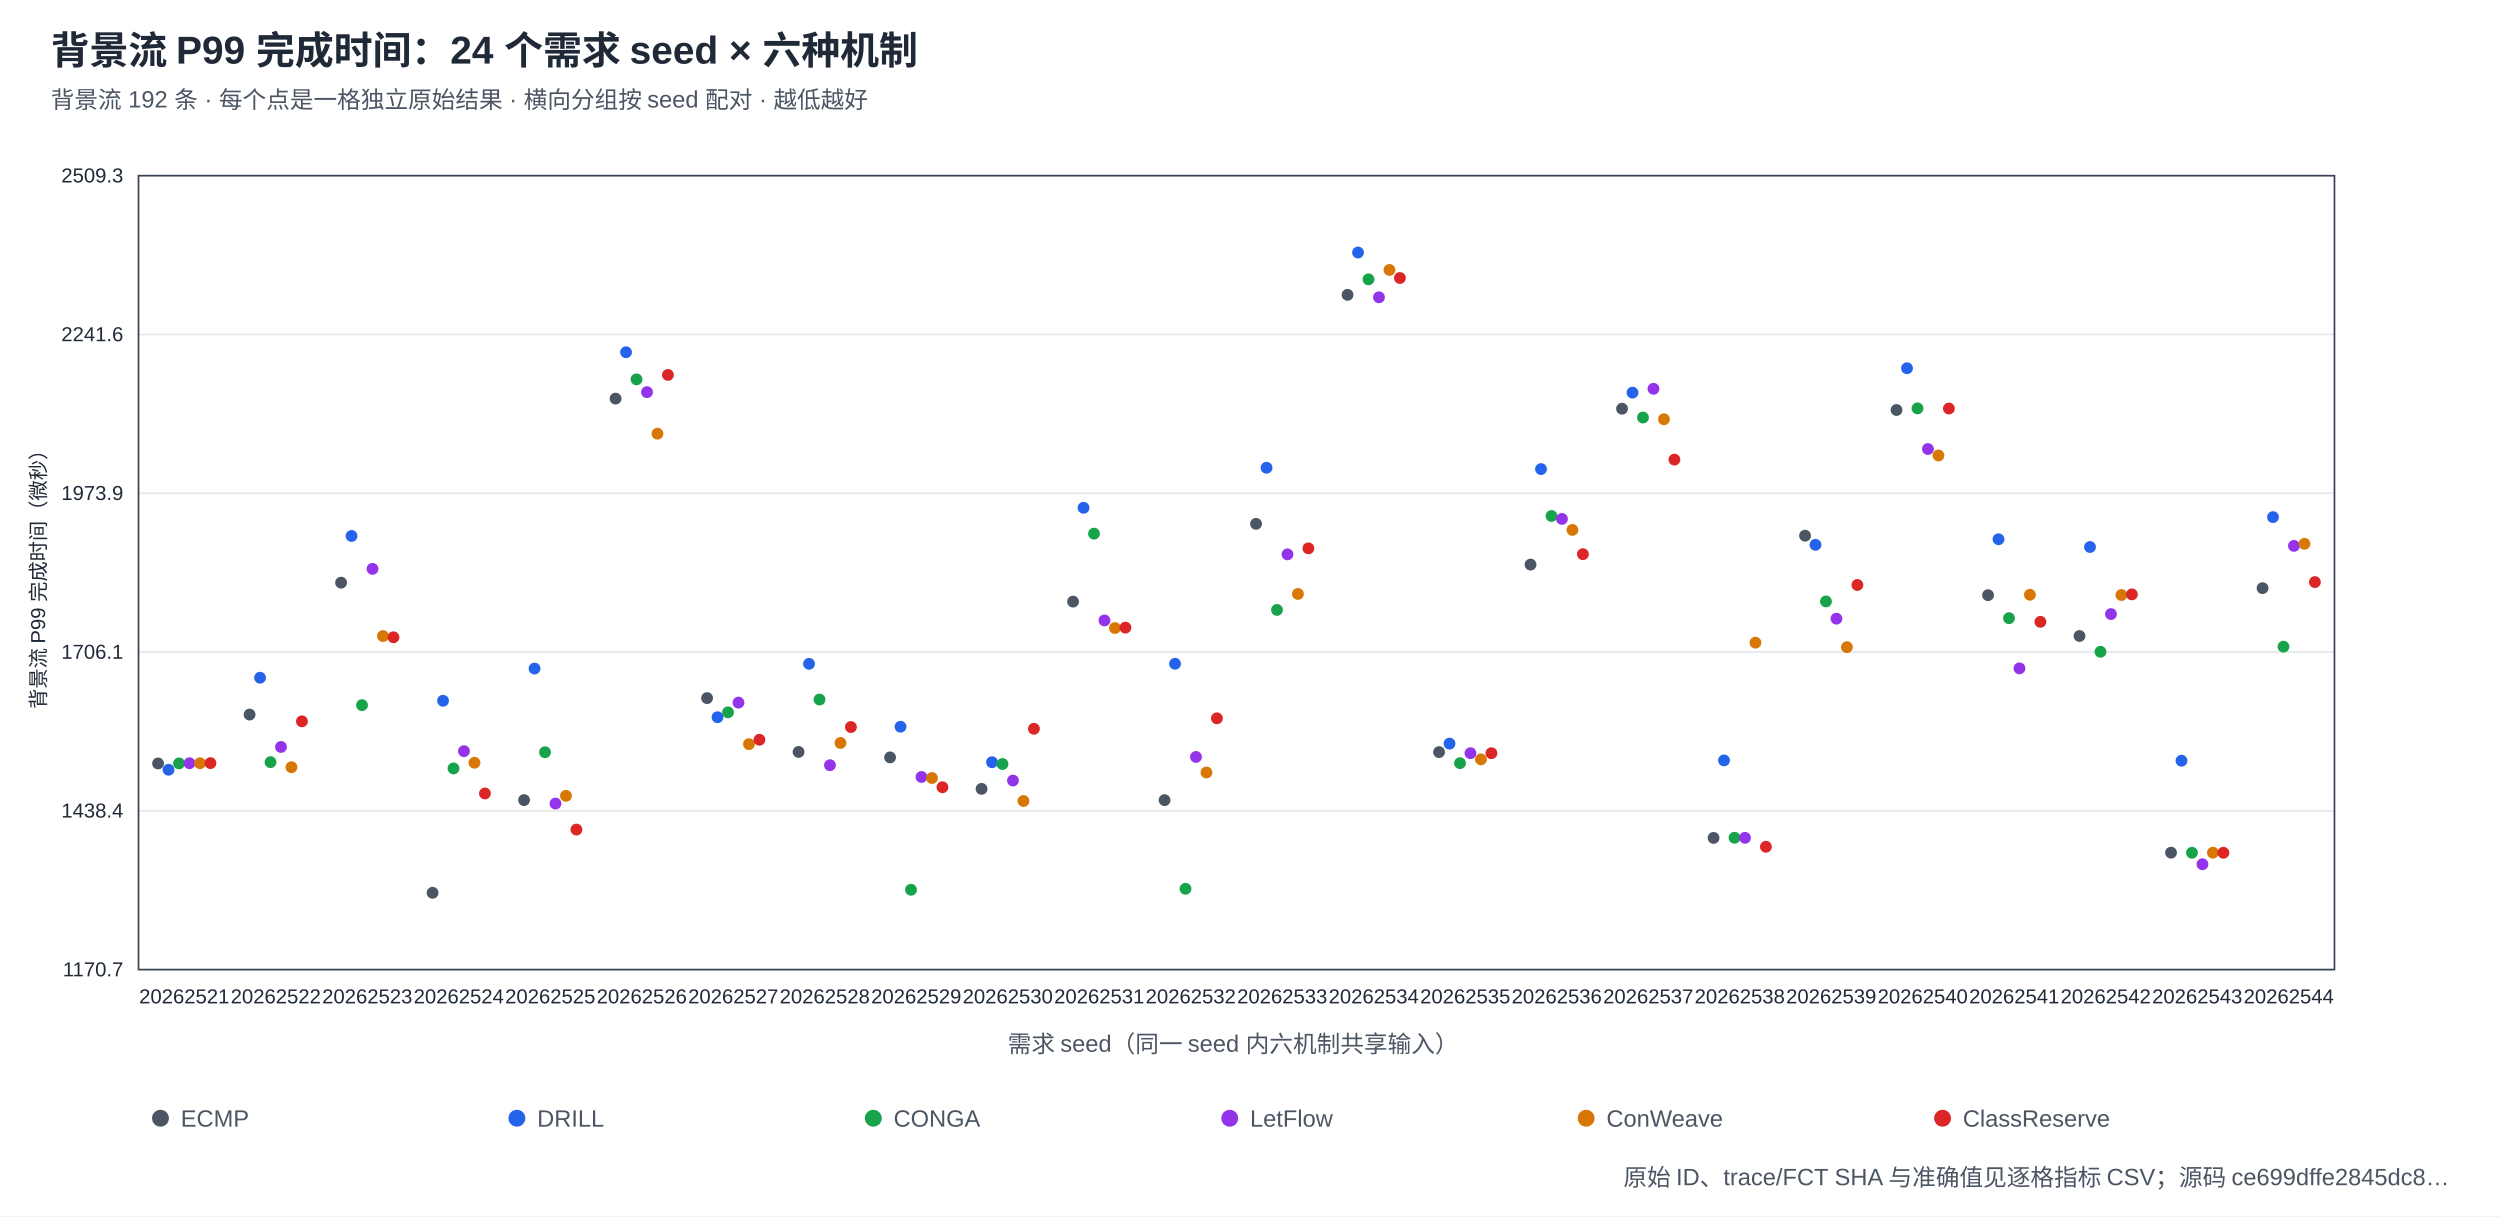
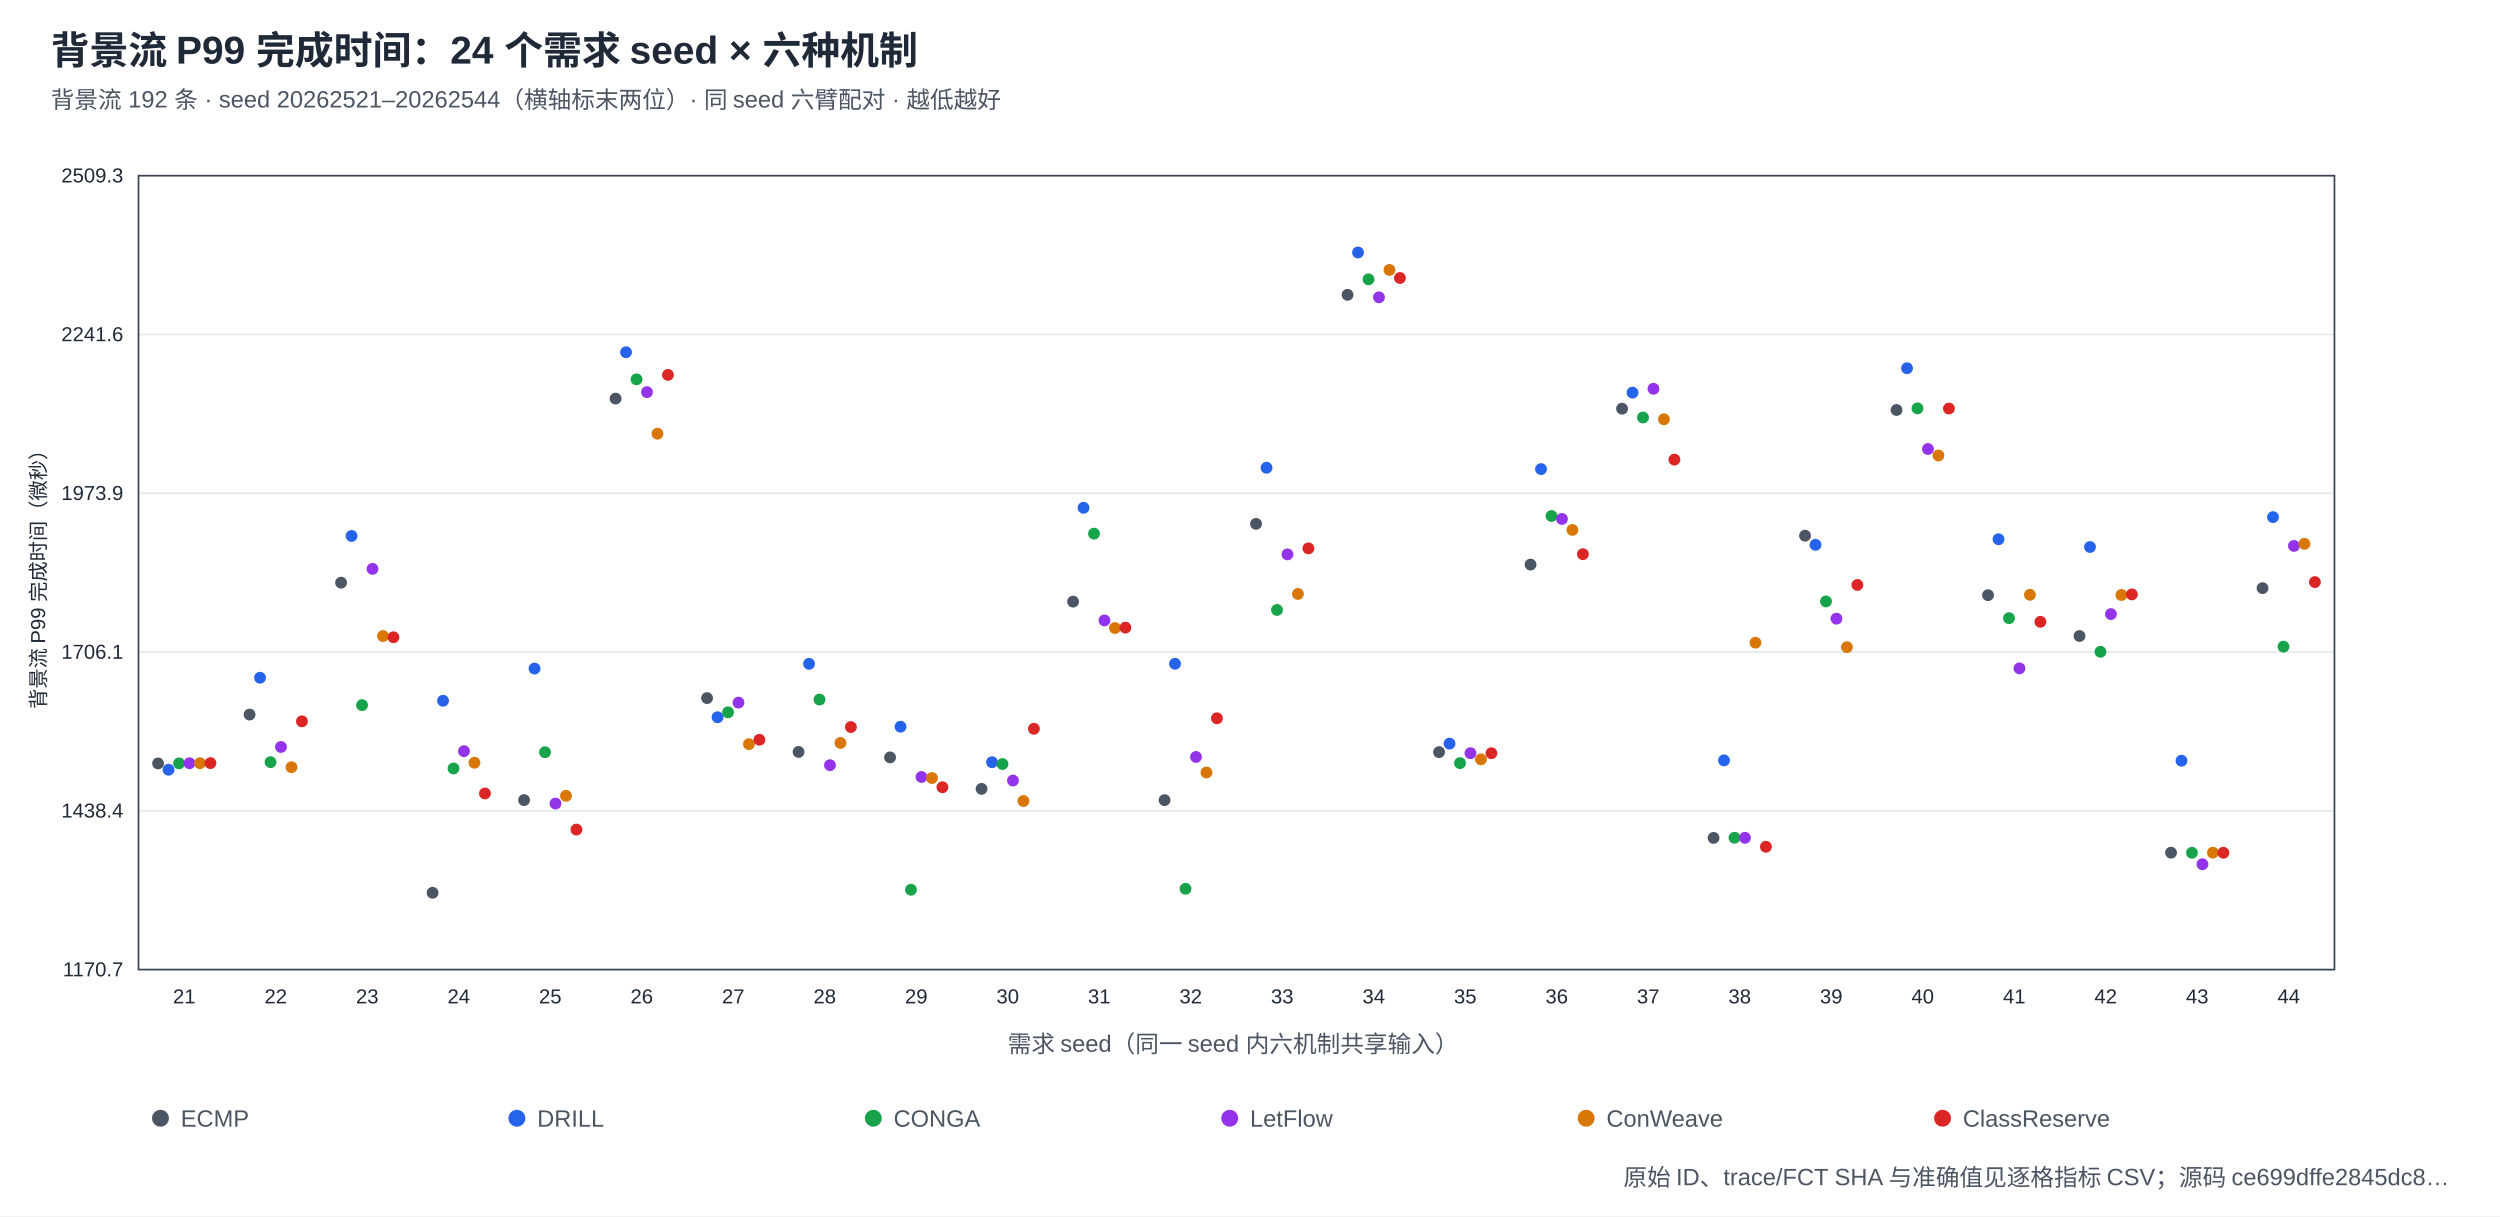
<svg xmlns="http://www.w3.org/2000/svg" width="1480" height="720" viewBox="0 0 1480 720">
  <rect width="100%" height="100%" fill="white" />
  <style>text{font-family:Arial,"Microsoft YaHei","Noto Sans CJK SC",sans-serif;fill:#1f2937}.title{font-size:23px;font-weight:700}.sub{font-size:14px;fill:#4b5563}.axis{font-size:12px}.grid{stroke:#e5e7eb;stroke-width:1}</style>
  <text class="title" x="30" y="38">背景流 P99 完成时间：24 个需求 seed × 六种机制</text>
-   <text class="sub" x="30" y="64">背景流 192 条 · 每个点是一格独立原始结果 · 横向分组按 seed 配对 · 越低越好</text>
+   <text class="sub" x="30" y="64">背景流 192 条 · seed 20262521–20262544（横轴标末两位）· 同 seed 六臂配对 · 越低越好</text>
  <line class="grid" x1="82" y1="574.00" x2="1382" y2="574.00" />
  <text class="axis" text-anchor="end" x="73" y="578.00">1170.7</text>
  <line class="grid" x1="82" y1="480.00" x2="1382" y2="480.00" />
  <text class="axis" text-anchor="end" x="73" y="484.00">1438.4</text>
  <line class="grid" x1="82" y1="386.00" x2="1382" y2="386.00" />
  <text class="axis" text-anchor="end" x="73" y="390.00">1706.1</text>
  <line class="grid" x1="82" y1="292.00" x2="1382" y2="292.00" />
  <text class="axis" text-anchor="end" x="73" y="296.00">1973.9</text>
  <line class="grid" x1="82" y1="198.00" x2="1382" y2="198.00" />
  <text class="axis" text-anchor="end" x="73" y="202.00">2241.6</text>
  <line class="grid" x1="82" y1="104.00" x2="1382" y2="104.00" />
  <text class="axis" text-anchor="end" x="73" y="108.00">2509.3</text>
-   <text class="axis" text-anchor="middle" x="109.08" y="594">20262521</text>
+   <text class="axis" text-anchor="middle" x="109.08" y="594">21</text>
  <circle cx="93.58" cy="451.96" r="3.5" fill="#4b5563" />
  <circle cx="99.78" cy="455.70" r="3.5" fill="#2563eb" />
  <circle cx="105.98" cy="451.93" r="3.5" fill="#16a34a" />
  <circle cx="112.18" cy="451.85" r="3.5" fill="#9333ea" />
  <circle cx="118.38" cy="451.84" r="3.5" fill="#d97706" />
  <circle cx="124.58" cy="451.76" r="3.5" fill="#dc2626" />
-   <text class="axis" text-anchor="middle" x="163.25" y="594">20262522</text>
+   <text class="axis" text-anchor="middle" x="163.25" y="594">22</text>
  <circle cx="147.75" cy="423.03" r="3.5" fill="#4b5563" />
  <circle cx="153.95" cy="401.22" r="3.5" fill="#2563eb" />
  <circle cx="160.15" cy="451.20" r="3.5" fill="#16a34a" />
  <circle cx="166.35" cy="442.20" r="3.5" fill="#9333ea" />
  <circle cx="172.55" cy="454.19" r="3.5" fill="#d97706" />
  <circle cx="178.75" cy="427.03" r="3.5" fill="#dc2626" />
-   <text class="axis" text-anchor="middle" x="217.42" y="594">20262523</text>
+   <text class="axis" text-anchor="middle" x="217.42" y="594">23</text>
  <circle cx="201.92" cy="344.94" r="3.5" fill="#4b5563" />
  <circle cx="208.12" cy="317.29" r="3.5" fill="#2563eb" />
  <circle cx="214.32" cy="417.44" r="3.5" fill="#16a34a" />
  <circle cx="220.52" cy="336.77" r="3.5" fill="#9333ea" />
  <circle cx="226.72" cy="376.55" r="3.5" fill="#d97706" />
  <circle cx="232.92" cy="377.26" r="3.5" fill="#dc2626" />
-   <text class="axis" text-anchor="middle" x="271.58" y="594">20262524</text>
+   <text class="axis" text-anchor="middle" x="271.58" y="594">24</text>
  <circle cx="256.08" cy="528.52" r="3.5" fill="#4b5563" />
  <circle cx="262.28" cy="414.86" r="3.5" fill="#2563eb" />
  <circle cx="268.48" cy="454.92" r="3.5" fill="#16a34a" />
  <circle cx="274.68" cy="444.69" r="3.5" fill="#9333ea" />
  <circle cx="280.88" cy="451.53" r="3.5" fill="#d97706" />
  <circle cx="287.08" cy="469.73" r="3.5" fill="#dc2626" />
-   <text class="axis" text-anchor="middle" x="325.75" y="594">20262525</text>
+   <text class="axis" text-anchor="middle" x="325.75" y="594">25</text>
  <circle cx="310.25" cy="473.66" r="3.5" fill="#4b5563" />
  <circle cx="316.45" cy="395.79" r="3.5" fill="#2563eb" />
  <circle cx="322.65" cy="445.32" r="3.5" fill="#16a34a" />
  <circle cx="328.85" cy="475.70" r="3.5" fill="#9333ea" />
  <circle cx="335.05" cy="471.13" r="3.5" fill="#d97706" />
  <circle cx="341.25" cy="491.11" r="3.5" fill="#dc2626" />
-   <text class="axis" text-anchor="middle" x="379.92" y="594">20262526</text>
+   <text class="axis" text-anchor="middle" x="379.92" y="594">26</text>
  <circle cx="364.42" cy="235.97" r="3.5" fill="#4b5563" />
  <circle cx="370.62" cy="208.52" r="3.5" fill="#2563eb" />
  <circle cx="376.82" cy="224.58" r="3.5" fill="#16a34a" />
  <circle cx="383.02" cy="232.15" r="3.5" fill="#9333ea" />
  <circle cx="389.22" cy="256.73" r="3.5" fill="#d97706" />
  <circle cx="395.42" cy="221.95" r="3.5" fill="#dc2626" />
-   <text class="axis" text-anchor="middle" x="434.08" y="594">20262527</text>
+   <text class="axis" text-anchor="middle" x="434.08" y="594">27</text>
  <circle cx="418.58" cy="413.27" r="3.5" fill="#4b5563" />
  <circle cx="424.78" cy="424.61" r="3.5" fill="#2563eb" />
  <circle cx="430.98" cy="421.70" r="3.5" fill="#16a34a" />
  <circle cx="437.18" cy="415.94" r="3.5" fill="#9333ea" />
  <circle cx="443.38" cy="440.53" r="3.5" fill="#d97706" />
  <circle cx="449.58" cy="437.93" r="3.5" fill="#dc2626" />
-   <text class="axis" text-anchor="middle" x="488.25" y="594">20262528</text>
+   <text class="axis" text-anchor="middle" x="488.25" y="594">28</text>
  <circle cx="472.75" cy="445.15" r="3.5" fill="#4b5563" />
  <circle cx="478.95" cy="392.98" r="3.5" fill="#2563eb" />
  <circle cx="485.15" cy="414.13" r="3.5" fill="#16a34a" />
  <circle cx="491.35" cy="452.99" r="3.5" fill="#9333ea" />
  <circle cx="497.55" cy="439.81" r="3.5" fill="#d97706" />
  <circle cx="503.75" cy="430.41" r="3.5" fill="#dc2626" />
-   <text class="axis" text-anchor="middle" x="542.42" y="594">20262529</text>
+   <text class="axis" text-anchor="middle" x="542.42" y="594">29</text>
  <circle cx="526.92" cy="448.38" r="3.5" fill="#4b5563" />
  <circle cx="533.12" cy="430.22" r="3.5" fill="#2563eb" />
  <circle cx="539.32" cy="526.74" r="3.5" fill="#16a34a" />
  <circle cx="545.52" cy="459.97" r="3.5" fill="#9333ea" />
  <circle cx="551.72" cy="460.59" r="3.5" fill="#d97706" />
  <circle cx="557.92" cy="466.05" r="3.5" fill="#dc2626" />
-   <text class="axis" text-anchor="middle" x="596.58" y="594">20262530</text>
+   <text class="axis" text-anchor="middle" x="596.58" y="594">30</text>
  <circle cx="581.08" cy="467.01" r="3.5" fill="#4b5563" />
  <circle cx="587.28" cy="451.24" r="3.5" fill="#2563eb" />
  <circle cx="593.48" cy="452.30" r="3.5" fill="#16a34a" />
  <circle cx="599.68" cy="462.08" r="3.5" fill="#9333ea" />
  <circle cx="605.88" cy="474.19" r="3.5" fill="#d97706" />
  <circle cx="612.08" cy="431.44" r="3.5" fill="#dc2626" />
-   <text class="axis" text-anchor="middle" x="650.75" y="594">20262531</text>
+   <text class="axis" text-anchor="middle" x="650.75" y="594">31</text>
  <circle cx="635.25" cy="356.16" r="3.5" fill="#4b5563" />
  <circle cx="641.45" cy="300.61" r="3.5" fill="#2563eb" />
  <circle cx="647.65" cy="315.92" r="3.5" fill="#16a34a" />
  <circle cx="653.85" cy="367.30" r="3.5" fill="#9333ea" />
  <circle cx="660.05" cy="371.80" r="3.5" fill="#d97706" />
  <circle cx="666.25" cy="371.55" r="3.5" fill="#dc2626" />
-   <text class="axis" text-anchor="middle" x="704.92" y="594">20262532</text>
+   <text class="axis" text-anchor="middle" x="704.92" y="594">32</text>
  <circle cx="689.42" cy="473.69" r="3.5" fill="#4b5563" />
  <circle cx="695.62" cy="392.94" r="3.5" fill="#2563eb" />
  <circle cx="701.82" cy="526.16" r="3.5" fill="#16a34a" />
  <circle cx="708.02" cy="448.11" r="3.5" fill="#9333ea" />
  <circle cx="714.22" cy="457.32" r="3.5" fill="#d97706" />
  <circle cx="720.42" cy="425.24" r="3.5" fill="#dc2626" />
-   <text class="axis" text-anchor="middle" x="759.08" y="594">20262533</text>
+   <text class="axis" text-anchor="middle" x="759.08" y="594">33</text>
  <circle cx="743.58" cy="310.11" r="3.5" fill="#4b5563" />
  <circle cx="749.78" cy="276.91" r="3.5" fill="#2563eb" />
  <circle cx="755.98" cy="361.08" r="3.5" fill="#16a34a" />
  <circle cx="762.18" cy="328.19" r="3.5" fill="#9333ea" />
  <circle cx="768.38" cy="351.61" r="3.5" fill="#d97706" />
  <circle cx="774.58" cy="324.63" r="3.5" fill="#dc2626" />
-   <text class="axis" text-anchor="middle" x="813.25" y="594">20262534</text>
+   <text class="axis" text-anchor="middle" x="813.25" y="594">34</text>
  <circle cx="797.75" cy="174.54" r="3.5" fill="#4b5563" />
  <circle cx="803.95" cy="149.48" r="3.5" fill="#2563eb" />
  <circle cx="810.15" cy="165.38" r="3.5" fill="#16a34a" />
  <circle cx="816.35" cy="175.99" r="3.5" fill="#9333ea" />
  <circle cx="822.55" cy="159.81" r="3.5" fill="#d97706" />
  <circle cx="828.75" cy="164.57" r="3.5" fill="#dc2626" />
-   <text class="axis" text-anchor="middle" x="867.42" y="594">20262535</text>
+   <text class="axis" text-anchor="middle" x="867.42" y="594">35</text>
  <circle cx="851.92" cy="445.25" r="3.5" fill="#4b5563" />
  <circle cx="858.12" cy="440.23" r="3.5" fill="#2563eb" />
  <circle cx="864.32" cy="451.79" r="3.5" fill="#16a34a" />
  <circle cx="870.52" cy="445.88" r="3.5" fill="#9333ea" />
  <circle cx="876.72" cy="449.54" r="3.5" fill="#d97706" />
  <circle cx="882.92" cy="445.90" r="3.5" fill="#dc2626" />
-   <text class="axis" text-anchor="middle" x="921.58" y="594">20262536</text>
+   <text class="axis" text-anchor="middle" x="921.58" y="594">36</text>
  <circle cx="906.08" cy="334.24" r="3.5" fill="#4b5563" />
  <circle cx="912.28" cy="277.70" r="3.5" fill="#2563eb" />
  <circle cx="918.48" cy="305.46" r="3.5" fill="#16a34a" />
  <circle cx="924.68" cy="307.20" r="3.5" fill="#9333ea" />
  <circle cx="930.88" cy="313.72" r="3.5" fill="#d97706" />
  <circle cx="937.08" cy="328.07" r="3.5" fill="#dc2626" />
-   <text class="axis" text-anchor="middle" x="975.75" y="594">20262537</text>
+   <text class="axis" text-anchor="middle" x="975.75" y="594">37</text>
  <circle cx="960.25" cy="241.95" r="3.5" fill="#4b5563" />
  <circle cx="966.45" cy="232.44" r="3.5" fill="#2563eb" />
  <circle cx="972.65" cy="247.17" r="3.5" fill="#16a34a" />
  <circle cx="978.85" cy="230.16" r="3.5" fill="#9333ea" />
  <circle cx="985.05" cy="248.20" r="3.5" fill="#d97706" />
  <circle cx="991.25" cy="272.10" r="3.5" fill="#dc2626" />
-   <text class="axis" text-anchor="middle" x="1029.92" y="594">20262538</text>
+   <text class="axis" text-anchor="middle" x="1029.92" y="594">38</text>
  <circle cx="1014.42" cy="496.04" r="3.5" fill="#4b5563" />
  <circle cx="1020.62" cy="450.15" r="3.5" fill="#2563eb" />
  <circle cx="1026.82" cy="495.95" r="3.5" fill="#16a34a" />
  <circle cx="1033.02" cy="495.99" r="3.5" fill="#9333ea" />
  <circle cx="1039.22" cy="380.47" r="3.5" fill="#d97706" />
  <circle cx="1045.42" cy="501.28" r="3.5" fill="#dc2626" />
-   <text class="axis" text-anchor="middle" x="1084.08" y="594">20262539</text>
+   <text class="axis" text-anchor="middle" x="1084.08" y="594">39</text>
  <circle cx="1068.58" cy="317.13" r="3.5" fill="#4b5563" />
  <circle cx="1074.78" cy="322.54" r="3.5" fill="#2563eb" />
  <circle cx="1080.98" cy="356.04" r="3.5" fill="#16a34a" />
  <circle cx="1087.18" cy="366.24" r="3.5" fill="#9333ea" />
  <circle cx="1093.38" cy="383.11" r="3.5" fill="#d97706" />
  <circle cx="1099.58" cy="346.30" r="3.5" fill="#dc2626" />
-   <text class="axis" text-anchor="middle" x="1138.25" y="594">20262540</text>
+   <text class="axis" text-anchor="middle" x="1138.25" y="594">40</text>
  <circle cx="1122.75" cy="242.72" r="3.5" fill="#4b5563" />
  <circle cx="1128.95" cy="217.99" r="3.5" fill="#2563eb" />
  <circle cx="1135.15" cy="241.76" r="3.5" fill="#16a34a" />
  <circle cx="1141.35" cy="265.81" r="3.5" fill="#9333ea" />
  <circle cx="1147.55" cy="269.63" r="3.5" fill="#d97706" />
  <circle cx="1153.75" cy="241.85" r="3.5" fill="#dc2626" />
-   <text class="axis" text-anchor="middle" x="1192.42" y="594">20262541</text>
+   <text class="axis" text-anchor="middle" x="1192.42" y="594">41</text>
  <circle cx="1176.92" cy="352.35" r="3.5" fill="#4b5563" />
  <circle cx="1183.12" cy="319.24" r="3.5" fill="#2563eb" />
  <circle cx="1189.32" cy="365.96" r="3.5" fill="#16a34a" />
  <circle cx="1195.52" cy="395.67" r="3.5" fill="#9333ea" />
  <circle cx="1201.72" cy="352.11" r="3.5" fill="#d97706" />
  <circle cx="1207.92" cy="368.12" r="3.5" fill="#dc2626" />
-   <text class="axis" text-anchor="middle" x="1246.58" y="594">20262542</text>
+   <text class="axis" text-anchor="middle" x="1246.58" y="594">42</text>
  <circle cx="1231.08" cy="376.51" r="3.5" fill="#4b5563" />
  <circle cx="1237.28" cy="323.83" r="3.5" fill="#2563eb" />
  <circle cx="1243.48" cy="385.86" r="3.5" fill="#16a34a" />
  <circle cx="1249.68" cy="363.54" r="3.5" fill="#9333ea" />
  <circle cx="1255.88" cy="352.24" r="3.5" fill="#d97706" />
  <circle cx="1262.08" cy="351.87" r="3.5" fill="#dc2626" />
-   <text class="axis" text-anchor="middle" x="1300.75" y="594">20262543</text>
+   <text class="axis" text-anchor="middle" x="1300.75" y="594">43</text>
  <circle cx="1285.25" cy="504.78" r="3.5" fill="#4b5563" />
  <circle cx="1291.45" cy="450.34" r="3.5" fill="#2563eb" />
  <circle cx="1297.65" cy="504.84" r="3.5" fill="#16a34a" />
  <circle cx="1303.85" cy="511.64" r="3.5" fill="#9333ea" />
  <circle cx="1310.05" cy="504.78" r="3.5" fill="#d97706" />
  <circle cx="1316.25" cy="504.83" r="3.5" fill="#dc2626" />
-   <text class="axis" text-anchor="middle" x="1354.92" y="594">20262544</text>
+   <text class="axis" text-anchor="middle" x="1354.92" y="594">44</text>
  <circle cx="1339.42" cy="348.18" r="3.5" fill="#4b5563" />
  <circle cx="1345.62" cy="306.13" r="3.5" fill="#2563eb" />
  <circle cx="1351.82" cy="382.82" r="3.5" fill="#16a34a" />
  <circle cx="1358.02" cy="323.17" r="3.5" fill="#9333ea" />
  <circle cx="1364.22" cy="321.93" r="3.5" fill="#d97706" />
  <circle cx="1370.42" cy="344.59" r="3.5" fill="#dc2626" />
  <rect x="82" y="104" width="1300" height="470" fill="none" stroke="#374151" />
  <text class="sub" text-anchor="middle" x="730" y="623">需求 seed（同一 seed 内六机制共享输入）</text>
  <text class="axis" transform="translate(27 340) rotate(-90)" text-anchor="middle">背景流 P99 完成时间（微秒）</text>
  <circle cx="95" cy="662" r="5" fill="#4b5563" />
  <text class="sub" x="107" y="667">ECMP</text>
  <circle cx="306" cy="662" r="5" fill="#2563eb" />
  <text class="sub" x="318" y="667">DRILL</text>
  <circle cx="517" cy="662" r="5" fill="#16a34a" />
  <text class="sub" x="529" y="667">CONGA</text>
  <circle cx="728" cy="662" r="5" fill="#9333ea" />
  <text class="sub" x="740" y="667">LetFlow</text>
  <circle cx="939" cy="662" r="5" fill="#d97706" />
  <text class="sub" x="951" y="667">ConWeave</text>
  <circle cx="1150" cy="662" r="5" fill="#dc2626" />
  <text class="sub" x="1162" y="667">ClassReserve</text>
  <text class="sub" x="1450" y="702" text-anchor="end">原始 ID、trace/FCT SHA 与准确值见逐格指标 CSV；源码 ce699dffe2845dc8…</text>
</svg>
